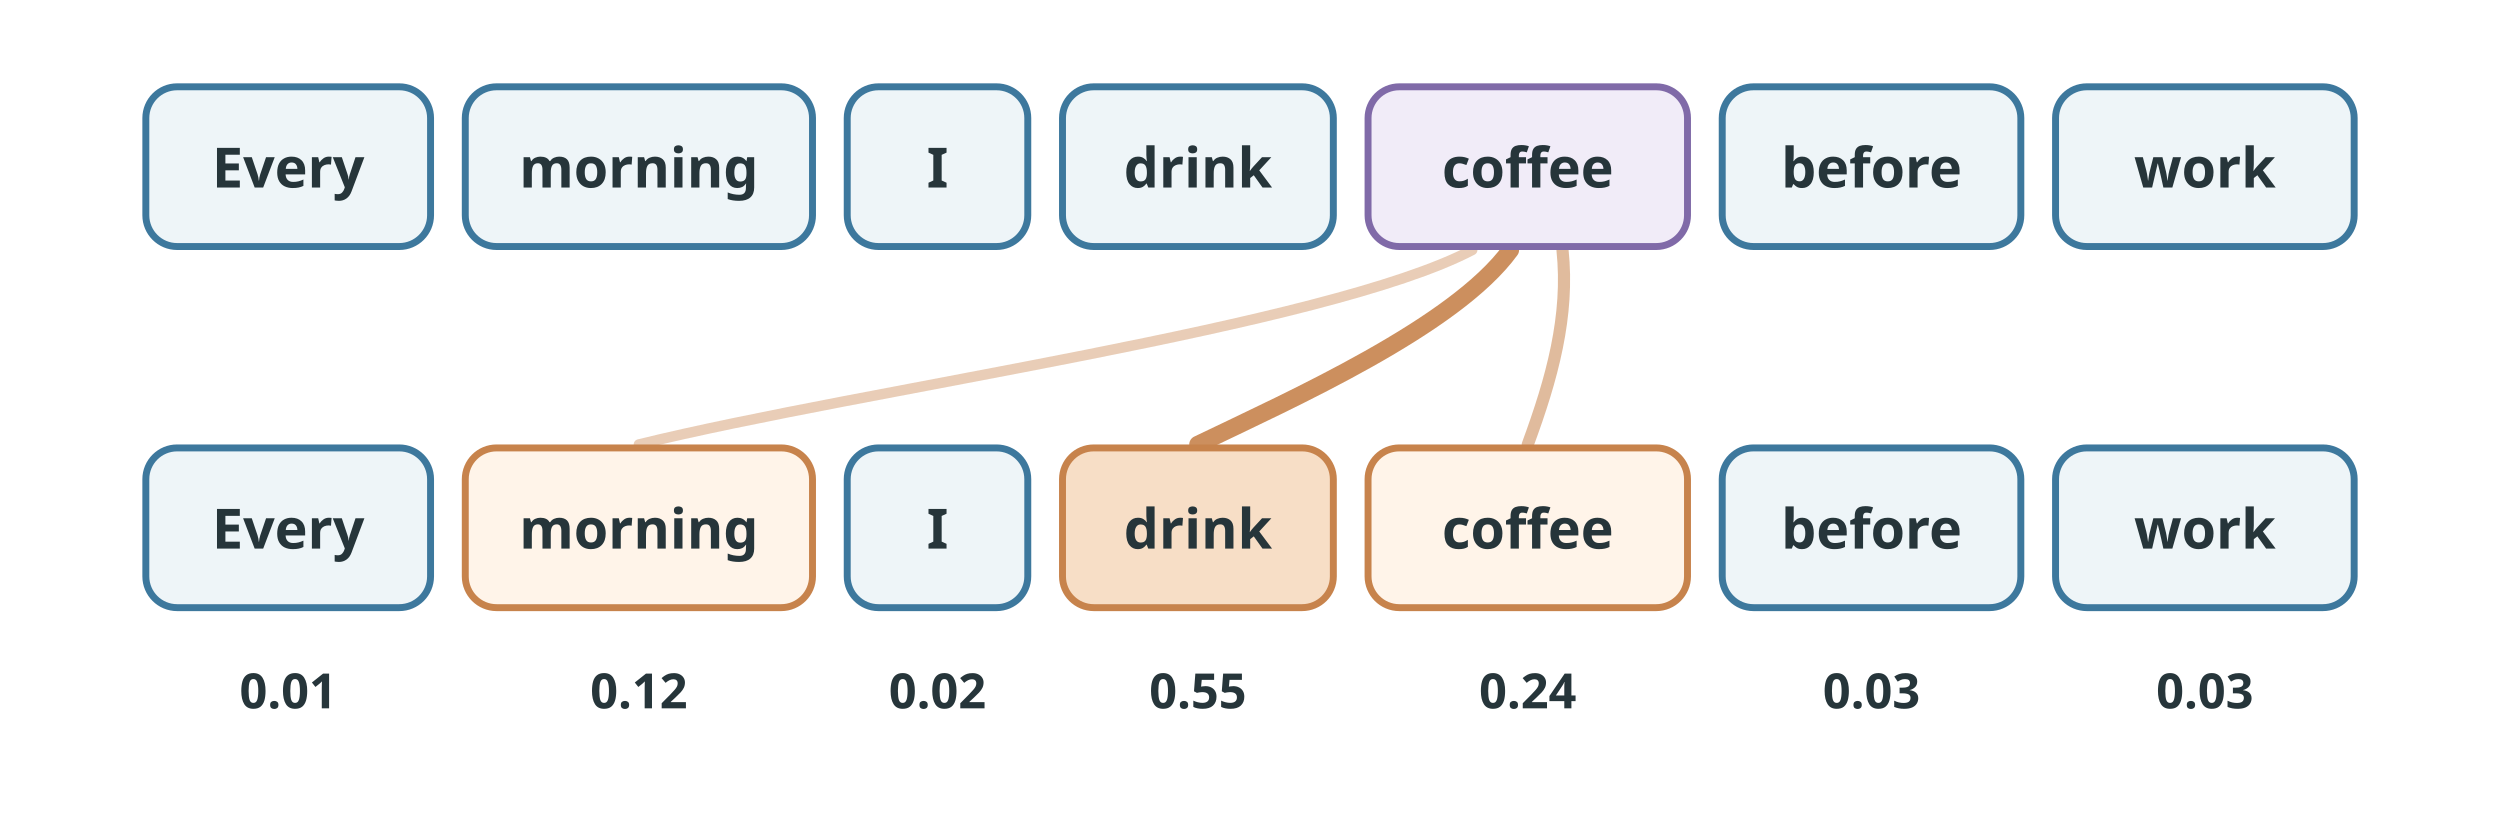
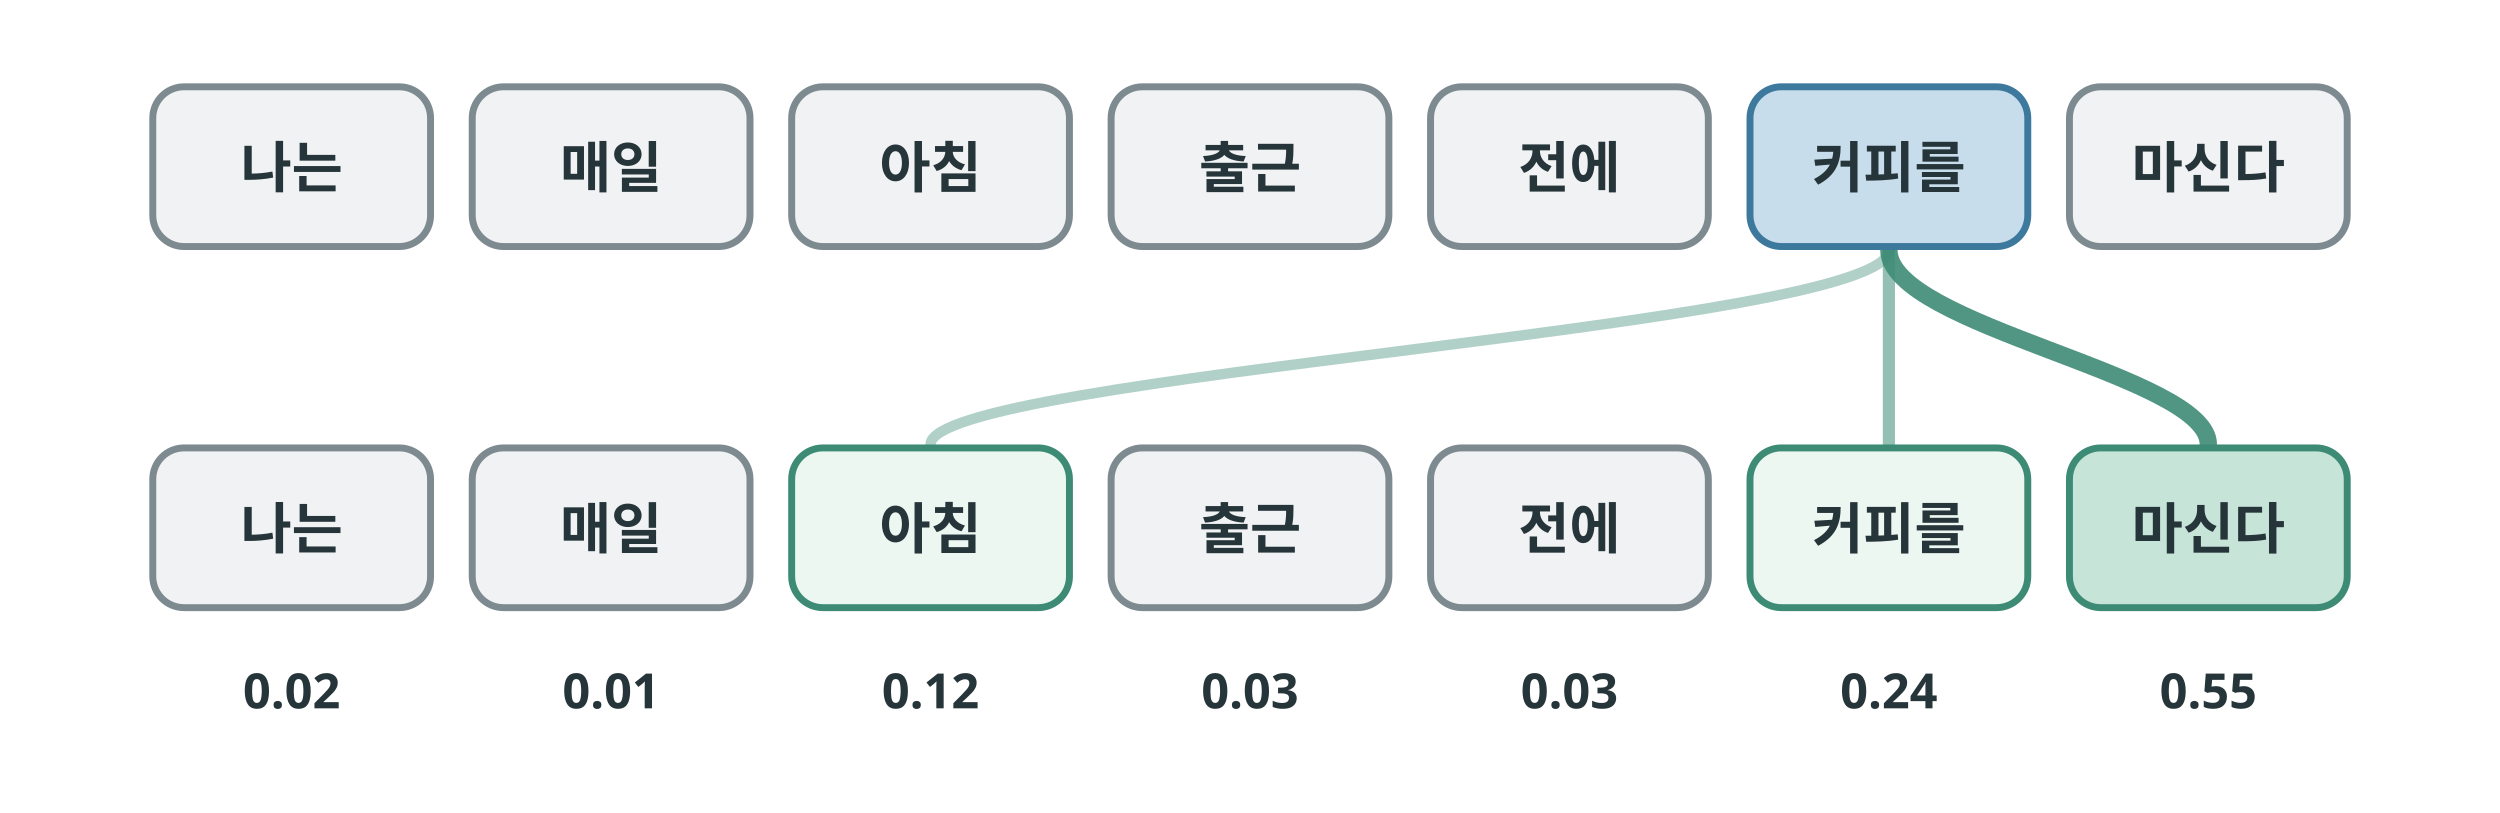
<svg xmlns="http://www.w3.org/2000/svg" width="720" height="234" viewBox="0 0 720 234" role="img" aria-labelledby="title desc">
  <g font-family="system-ui, sans-serif" text-anchor="middle">
-     <g fill="none" stroke="#c7834c" stroke-linecap="round">
-       <path d="M 424 72 C 382 94 249 112 184 128" stroke-width="3" opacity="0.4" />
-       <path d="M 435 72 C 419 94 372 115 345 128" stroke-width="5" opacity="0.9" />
-       <path d="M 450 72 C 452 91 447 109 440 128" stroke-width="3.5" opacity="0.55" />
-     </g>
-     <g stroke="#3d789d" stroke-width="2">
-       <rect x="42" y="25" width="82" height="46" rx="9" fill="#eef5f8" />
-       <rect x="134" y="25" width="100" height="46" rx="9" fill="#eef5f8" />
-       <rect x="244" y="25" width="52" height="46" rx="9" fill="#eef5f8" />
-       <rect x="306" y="25" width="78" height="46" rx="9" fill="#eef5f8" />
-       <rect x="394" y="25" width="92" height="46" rx="9" fill="#f1ecf8" stroke="#806aa8" />
-       <rect x="496" y="25" width="86" height="46" rx="9" fill="#eef5f8" />
-       <rect x="592" y="25" width="86" height="46" rx="9" fill="#eef5f8" />
-       <rect x="42" y="129" width="82" height="46" rx="9" fill="#eef5f8" />
-       <rect x="134" y="129" width="100" height="46" rx="9" fill="#fff4e9" stroke="#c7834c" />
-       <rect x="244" y="129" width="52" height="46" rx="9" fill="#eef5f8" />
-       <rect x="306" y="129" width="78" height="46" rx="9" fill="#f7dec6" stroke="#c7834c" />
-       <rect x="394" y="129" width="92" height="46" rx="9" fill="#fff4e9" stroke="#c7834c" />
-       <rect x="496" y="129" width="86" height="46" rx="9" fill="#eef5f8" />
-       <rect x="592" y="129" width="86" height="46" rx="9" fill="#eef5f8" />
-     </g>
-     <g font-size="16" font-weight="700" fill="#26353a">
-       <text x="83" y="54">Every</text>
-       <text x="184" y="54">morning</text>
-       <text x="270" y="54">I</text>
-       <text x="345" y="54">drink</text>
-       <text x="440" y="54">coffee</text>
-       <text x="539" y="54">before</text>
-       <text x="635" y="54">work</text>
-       <text x="83" y="158">Every</text>
-       <text x="184" y="158">morning</text>
-       <text x="270" y="158">I</text>
-       <text x="345" y="158">drink</text>
-       <text x="440" y="158">coffee</text>
-       <text x="539" y="158">before</text>
-       <text x="635" y="158">work</text>
-     </g>
-     <g fill="#26353a" font-size="14" font-weight="650">
-       <text x="83" y="204">0.01</text>
-       <text x="184" y="204">0.12</text>
-       <text x="270" y="204">0.02</text>
-       <text x="345" y="204">0.55</text>
-       <text x="440" y="204">0.24</text>
-       <text x="539" y="204">0.03</text>
-       <text x="635" y="204">0.03</text>
-     </g>
+     <path d="M544 72 C544 94 268 108 268 128" fill="none" stroke="#3d8b75" stroke-width="3" opacity="0.4" stroke-linecap="round" />
+     <path d="M544 72 C544 94 544 108 544 128" fill="none" stroke="#3d8b75" stroke-width="3.5" opacity="0.55" stroke-linecap="round" />
+     <path d="M544 72 C544 94 636 108 636 128" fill="none" stroke="#3d8b75" stroke-width="5" opacity="0.9" stroke-linecap="round" />
+     <rect x="44" y="25" width="80" height="46" rx="9" fill="#f0f2f3" stroke="#7d8a90" stroke-width="2" />
+     <text x="84" y="54" font-size="16" font-weight="700" fill="#26353a">나는</text>
+     <rect x="44" y="129" width="80" height="46" rx="9" fill="#f0f2f3" stroke="#7d8a90" stroke-width="2" />
+     <text x="84" y="158" font-size="16" font-weight="700" fill="#26353a">나는</text>
+     <text x="84" y="204" fill="#26353a" font-size="14" font-weight="650">0.02</text>
+     <rect x="136" y="25" width="80" height="46" rx="9" fill="#f0f2f3" stroke="#7d8a90" stroke-width="2" />
+     <text x="176" y="54" font-size="16" font-weight="700" fill="#26353a">매일</text>
+     <rect x="136" y="129" width="80" height="46" rx="9" fill="#f0f2f3" stroke="#7d8a90" stroke-width="2" />
+     <text x="176" y="158" font-size="16" font-weight="700" fill="#26353a">매일</text>
+     <text x="176" y="204" fill="#26353a" font-size="14" font-weight="650">0.01</text>
+     <rect x="228" y="25" width="80" height="46" rx="9" fill="#f0f2f3" stroke="#7d8a90" stroke-width="2" />
+     <text x="268" y="54" font-size="16" font-weight="700" fill="#26353a">아침</text>
+     <rect x="228" y="129" width="80" height="46" rx="9" fill="#edf7f2" stroke="#3d8b75" stroke-width="2" />
+     <text x="268" y="158" font-size="16" font-weight="700" fill="#26353a">아침</text>
+     <text x="268" y="204" fill="#26353a" font-size="14" font-weight="650">0.12</text>
+     <rect x="320" y="25" width="80" height="46" rx="9" fill="#f0f2f3" stroke="#7d8a90" stroke-width="2" />
+     <text x="360" y="54" font-size="16" font-weight="700" fill="#26353a">출근</text>
+     <rect x="320" y="129" width="80" height="46" rx="9" fill="#f0f2f3" stroke="#7d8a90" stroke-width="2" />
+     <text x="360" y="158" font-size="16" font-weight="700" fill="#26353a">출근</text>
+     <text x="360" y="204" fill="#26353a" font-size="14" font-weight="650">0.03</text>
+     <rect x="412" y="25" width="80" height="46" rx="9" fill="#f0f2f3" stroke="#7d8a90" stroke-width="2" />
+     <text x="452" y="54" font-size="16" font-weight="700" fill="#26353a">전에</text>
+     <rect x="412" y="129" width="80" height="46" rx="9" fill="#f0f2f3" stroke="#7d8a90" stroke-width="2" />
+     <text x="452" y="158" font-size="16" font-weight="700" fill="#26353a">전에</text>
+     <text x="452" y="204" fill="#26353a" font-size="14" font-weight="650">0.03</text>
+     <rect x="504" y="25" width="80" height="46" rx="9" fill="#c7ddeb" stroke="#3d789d" stroke-width="2" />
+     <text x="544" y="54" font-size="16" font-weight="700" fill="#26353a">커피를</text>
+     <rect x="504" y="129" width="80" height="46" rx="9" fill="#edf7f2" stroke="#3d8b75" stroke-width="2" />
+     <text x="544" y="158" font-size="16" font-weight="700" fill="#26353a">커피를</text>
+     <text x="544" y="204" fill="#26353a" font-size="14" font-weight="650">0.24</text>
+     <rect x="596" y="25" width="80" height="46" rx="9" fill="#f0f2f3" stroke="#7d8a90" stroke-width="2" />
+     <text x="636" y="54" font-size="16" font-weight="700" fill="#26353a">마신다</text>
+     <rect x="596" y="129" width="80" height="46" rx="9" fill="#c7e4d8" stroke="#3d8b75" stroke-width="2" />
+     <text x="636" y="158" font-size="16" font-weight="700" fill="#26353a">마신다</text>
+     <text x="636" y="204" fill="#26353a" font-size="14" font-weight="650">0.55</text>
  </g>
</svg>
